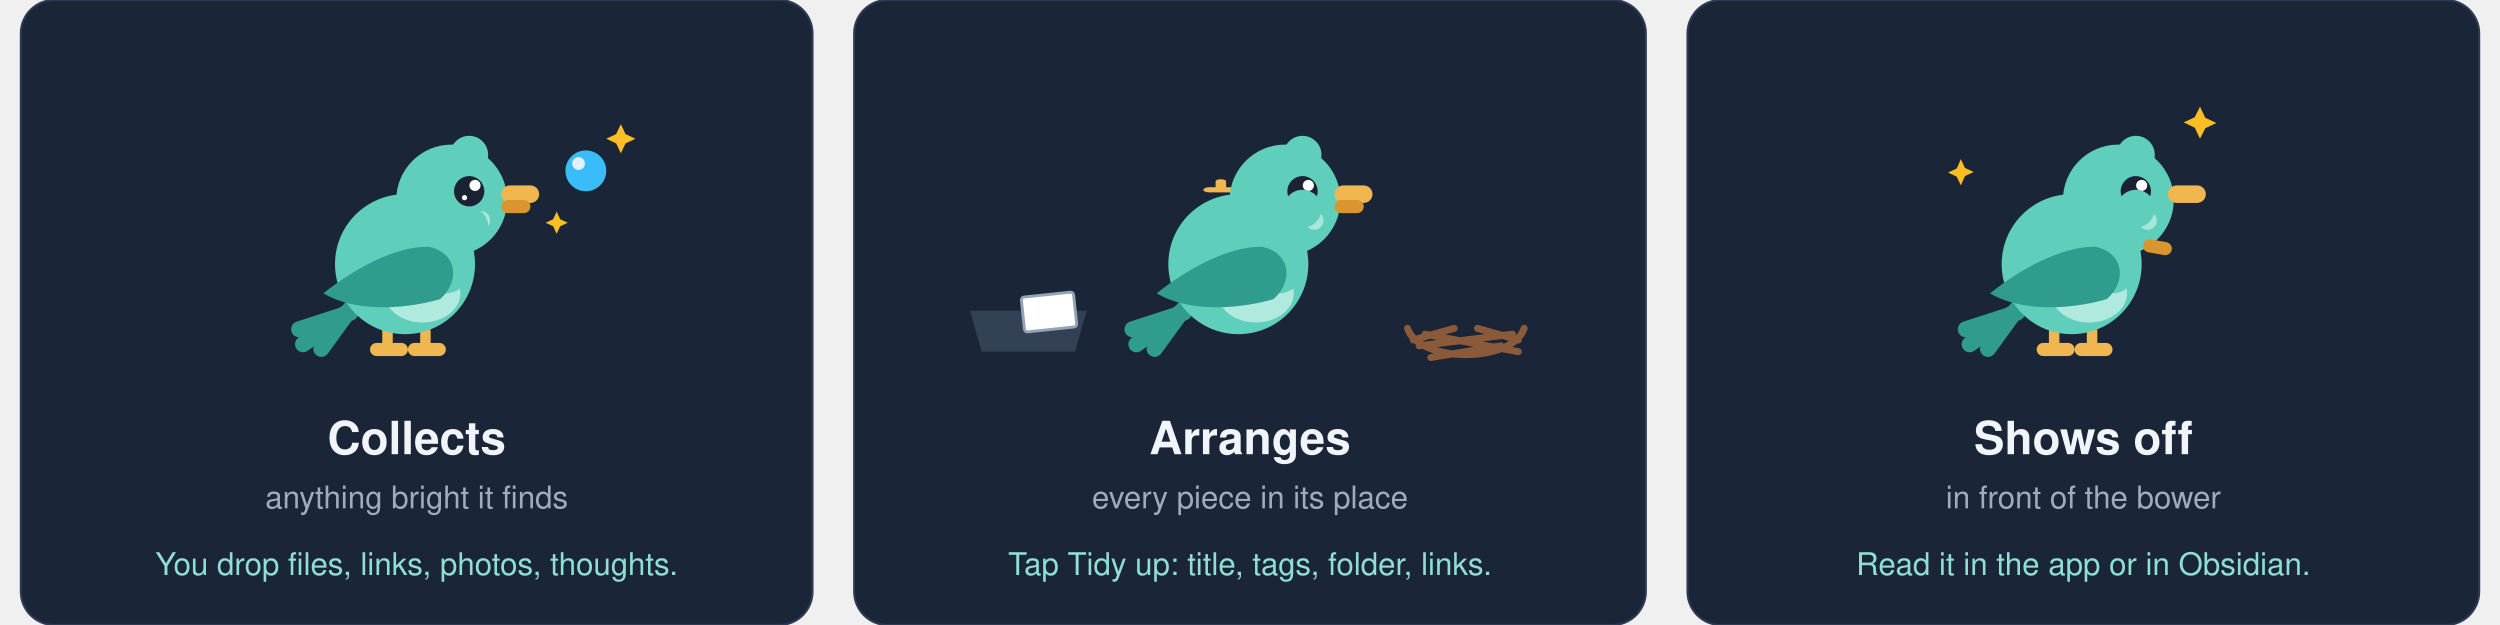
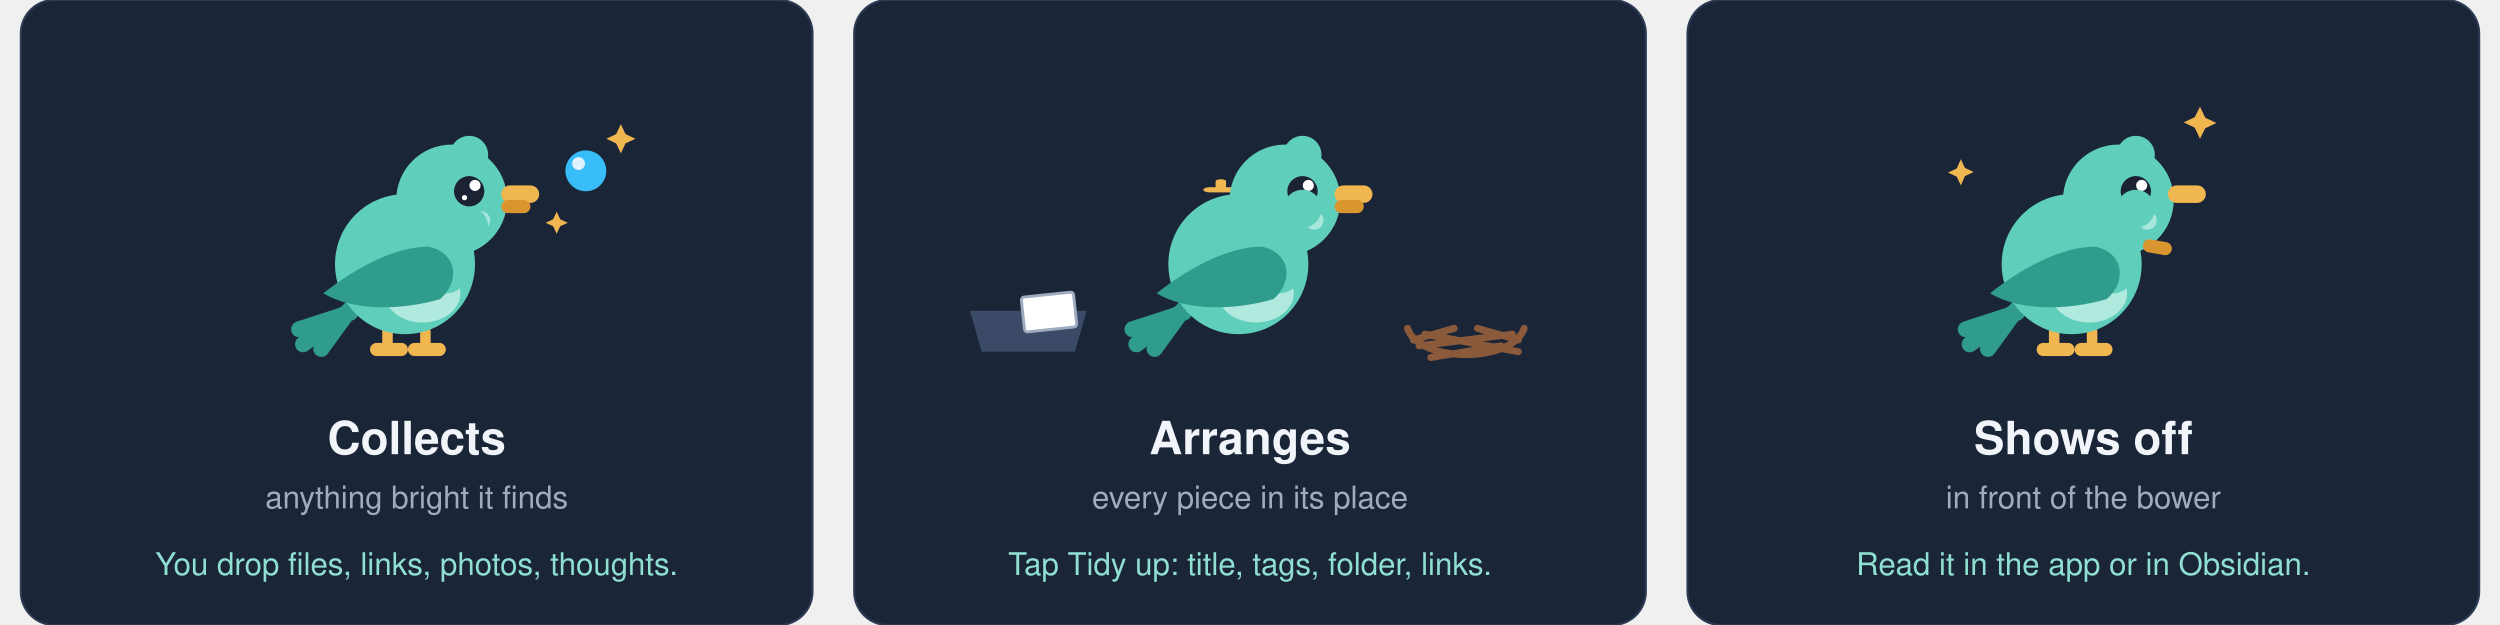
<svg xmlns="http://www.w3.org/2000/svg" viewBox="0 0 1200 300" width="1200" height="300" role="img" aria-label="Why a bowerbird: it collects, arranges and shows off">
  <style>.b{overflow:visible;display:block;flex-shrink:0}
.b .bd,.b .hc,.b .nk,.b .ld,.b .lb{fill:#5fcfbc}.b .wp,.b .tf{fill:#2f9c8d}.b .ch{fill:#b9ece2;opacity:.9}.b .ck{fill:#b9ece2;opacity:.8}.b .ec{fill:#1b2233}.b .eh{fill:#fff}.b .fo{fill:#f0b64f}.b .dd{fill:#9fabbf}.b .rn{fill:none;stroke:#7d8aa3;stroke-width:1.6;stroke-linecap:round}.b .nest2{fill:none;stroke:#8a5a3b;stroke-width:2.4;stroke-linecap:round}.b .ex{font-family:'Segoe UI',system-ui,-apple-system,Helvetica,Arial,sans-serif;font-weight:700;font-size:16px;fill:#f0b64f}.b .ld,.b .lb{transform-box:fill-box;transform-origin:center}.b .tu{transform-box:fill-box;transform-origin:95% 60%}.b .nest{fill:none;stroke:#8a5a3b;stroke-width:2.4;stroke-linecap:round}
.b .bk{fill:#f0b64f}.b .bj{fill:#d9952e}
.b .lg{fill:none;stroke:#f0b64f;stroke-width:3.6;stroke-linecap:round;stroke-linejoin:round}
- .b .tw{fill:none;stroke:#fbbf24;stroke-width:2.6;stroke-linecap:round}
- .b .pp,.b .nestpile{fill:#fff;stroke:#94a3b8;stroke-width:1}
- .b .nt{font-family:'Segoe UI',system-ui,-apple-system,Helvetica,Arial,sans-serif;font-weight:700;font-size:13px;fill:#5eead4}
- .b .qm,.b .zz{font-family:'Segoe UI',system-ui,-apple-system,Helvetica,Arial,sans-serif;font-weight:700;fill:#e6ebf2}.b .qm{font-size:18px}.b .zz{font-size:12px}
- .b .sp{fill:#fbbf24;transform-box:fill-box;transform-origin:center}
- .b .cl{fill:none;stroke:#64748b;stroke-width:1.8;stroke-linecap:round;stroke-linejoin:round}
+ .b .tw{fill:none;stroke:#f0b64f;stroke-width:2.6;stroke-linecap:round}
+ .b .pp,.b .nestpile{fill:#fff;stroke:#9fabbf;stroke-width:1}
+ .b .nt{font-family:'Segoe UI',system-ui,-apple-system,Helvetica,Arial,sans-serif;font-weight:700;font-size:13px;fill:#8fe0d2}
+ .b .qm,.b .zz{font-family:'Segoe UI',system-ui,-apple-system,Helvetica,Arial,sans-serif;font-weight:700;fill:#dfe5ee}.b .qm{font-size:18px}.b .zz{font-size:12px}
+ .b .sp{fill:#f0b64f;transform-box:fill-box;transform-origin:center}
+ .b .cl{fill:none;stroke:#7d8aa3;stroke-width:1.8;stroke-linecap:round;stroke-linejoin:round}
.b .bp,.b .bn{fill:none;stroke:#8a5a3b;stroke-width:2.4;stroke-linecap:round}.b .bp{stroke:#f0b64f}
- .b .tray{fill:#334155}.b .sgem{fill:#38bdf8}.b .sgemhl{fill:#e0f2fe}
+ .b .tray{fill:#3b4a66}.b .sgem{fill:#38bdf8}.b .sgemhl{fill:#e0f2fe}
.b .rig,.b .turn{transform-box:fill-box;transform-origin:50% 100%}
.b .hd{transform-box:view-box;transform-origin:60px 64px}
.b .jw{transform-box:fill-box;transform-origin:0% 15%}
.b .wg{transform-box:view-box;transform-origin:54px 57px}
.b .tl{transform-box:view-box;transform-origin:30px 76px}
.b .ft{transform-box:view-box;transform-origin:47px 84px}
.b .ey{transform-box:fill-box;transform-origin:center}
.b .x{opacity:0}
.p-idle .rig{animation:breathe 3.2s ease-in-out infinite}.p-idle .ey{animation:blink 4.5s infinite}
.p-look .rig{animation:breathe 3.2s ease-in-out infinite}.p-look .turn{animation:turnaround 11s ease-in-out infinite}.p-look .hd{animation:idlelook 11s ease-in-out infinite}.p-look .tl{animation:tailflick 11s ease-in-out infinite}.p-look .ey{animation:blink 4.5s infinite}.p-look .ft{animation:shift 11s ease-in-out infinite}.p-look .dd{animation:dots 11s infinite}.p-look .d2{animation-delay:.25s}.p-look .d3{animation-delay:.5s}
.p-hello .rig{animation:arrive 4.5s ease-out infinite}.p-hello .wg{animation:arrivewing 4.5s linear infinite}.p-hello .ft{animation:landlegs 4.5s ease-out infinite}.p-hello .jw{animation:chirp 4.5s linear infinite}.p-hello .hd{animation:landlook 4.5s ease-out infinite}.p-hello .tu{animation:tuftpop 4.5s ease-out infinite}.p-hello .lb{animation:smile 4.5s ease-out infinite}.p-hello .ey{animation:blink 4.5s infinite}.p-hello .tl{animation:tailsettle 4.5s ease-out infinite}
.p-shiny .rig{animation:excite 3s ease-in-out infinite}.p-shiny .hd{animation:reach 3s ease-in-out infinite}.p-shiny .tu{transform:rotate(-55deg)}.p-shiny .ex{animation:bang 3s ease-out infinite}.p-shiny .s2{animation-delay:.5s}.p-shiny .ey{animation:dilate 3s ease-in-out infinite}.p-shiny .ft{animation:shinylegs 3s ease-in-out infinite}.p-shiny .wg{animation:flutter .16s linear infinite alternate}.p-shiny .tl{animation:tailwag .5s ease-in-out infinite alternate}.p-shiny .sgem,.p-shiny .sgemhl{opacity:1}.p-shiny .sspark{opacity:1;animation:twinkle 1s ease-in-out infinite}
.p-sing .rig{animation:bounce 1s ease-in-out infinite}.p-sing .hd{animation:singhead 2s ease-in-out infinite}.p-sing .lb{transform:translateY(-6px)}.p-sing .tu{transform:rotate(-40deg)}.p-sing .wg{animation:sway 1s ease-in-out infinite alternate}.p-sing .jw{animation:sing .45s ease-in-out infinite alternate}.p-sing .tl{animation:tailwag .25s ease-in-out infinite alternate}.p-sing .nt{opacity:1;animation:notes 2.4s ease-out infinite}.p-sing .n2{animation-delay:.8s}.p-sing .n3{animation-delay:1.6s}.p-sing .ey{animation:blink 4.5s infinite}
.p-tidy .rig{animation:ferry 6s ease-in-out infinite}.p-tidy .turn{animation:ferryturn 6s linear infinite}.p-tidy .wg{animation:flap .2s ease-in-out infinite alternate}.p-tidy .ft{transform:scaleY(.4)}.p-tidy .lb{transform:translateY(-6px)}.p-tidy .tu{transform:rotate(-45deg)}.p-tidy .tl{animation:tailstream 6s linear infinite}.p-tidy .cpaper{animation:cpaper 6s linear infinite}.p-tidy .ctwig{animation:ctwig 6s linear infinite}.p-tidy .tray,.p-tidy .nest,.p-tidy .traypaper{opacity:1}.p-tidy .np1{animation:np1 6s linear infinite}.p-tidy .np2{animation:np2 6s linear infinite}
.p-fly .rig{animation:bob .5s ease-in-out infinite alternate}.p-fly .wg{animation:flap .2s ease-in-out infinite alternate}.p-fly .ft{transform:scaleY(.4)}.p-fly .lb{transform:translateY(-6px)}.p-fly .tl{transform:rotate(-16deg)}.p-fly .cpaper{opacity:1}
.p-dance .rig{animation:strut 3.6s ease-in-out infinite}.p-dance .wg{animation:wingspread 3.6s ease-in-out infinite}.p-dance .tl{animation:tailfan 3.6s ease-in-out infinite}.p-dance .hd{animation:proudhead 3.6s ease-in-out infinite}.p-dance .jw{transform:rotate(10deg)}.p-dance .ft{animation:steps .45s ease-in-out infinite alternate}.p-dance .lb{transform:translateY(-6px)}.p-dance .tu{animation:tuftdance 3.6s ease-in-out infinite}.p-dance .sp{opacity:1;animation:twinkle 1.2s ease-in-out infinite}.p-dance .sp2{animation-delay:.5s}
.p-confused .rig{animation:breathe 3.2s ease-in-out infinite}.p-confused .hd{animation:puzzle 3.2s ease-in-out infinite}.p-confused .wg{animation:shrug 3.2s ease-in-out infinite}.p-confused .tu{transform:rotate(18deg) translateY(2px)}.p-confused .ld{transform:translateY(3px)}.p-confused .qm{opacity:1;animation:rise 3.2s ease-in-out infinite}.p-confused .ey{animation:blink 4.5s infinite}
.p-build .rig{animation:build 7.2s ease-in-out infinite}.p-build .hd{animation:buildhead 7.2s ease-in-out infinite}.p-build .ctwig{animation:buildtwig 7.2s linear infinite}.p-build .ft{animation:buildlegs2 7.2s ease-in-out infinite}.p-build .wg{animation:buildwing 7.2s ease-in-out infinite}.p-build .lb{transform:translateY(-5px)}.p-build .bn{opacity:1}.p-build .bp{opacity:1}.p-build .bp1{animation:bp1 7.2s linear infinite}.p-build .bp2{animation:bp2 7.2s linear infinite}.p-build .bp3{animation:bp3 7.2s linear infinite}.p-build .bt1{animation:bt1 7.2s linear infinite}.p-build .bt2{animation:bt2 7.2s linear infinite}.p-build .bt3{animation:bt3 7.2s linear infinite}.p-build .ey{animation:blink 4.5s infinite}
.p-sleep .rig{--rest:5px;animation:breathe 4.8s ease-in-out infinite}.p-sleep .nest2{opacity:1}.p-sleep .ft{transform:scaleY(0)}.p-sleep .wg{transform:rotate(-8deg)}.p-sleep .ld{transform:translateY(10px)}.p-sleep .lb{transform:translateY(-5px)}.p-sleep .hd{transform:translate(-2px,8px) rotate(12deg)}.p-sleep .zz{opacity:1;animation:drift 3s ease-in-out infinite}.p-sleep .z2{animation-delay:1.2s}
.p-peek .hd{animation:peekup 4s ease-in-out infinite}.p-peek .ey{animation:look 3s ease-in-out infinite}
.p-offline .rig{filter:saturate(.35) brightness(.85)}.p-offline .cl{opacity:1}.p-offline .rn{opacity:1;animation:rain 1s linear infinite}.p-offline .r2{animation-delay:.25s}.p-offline .r3{animation-delay:.5s}.p-offline .r4{animation-delay:.75s}.p-offline .ld{transform:translateY(5px)}.p-offline .hd{transform:rotate(8deg) translateY(3px)}.p-offline .wg{transform:rotate(112deg)}.p-offline .ft{transform:scaleY(.8)}.p-offline .ey{animation:blink 6s infinite}
.p-done .rig{animation:hopwink 3s ease-in-out infinite}.p-done .ey{animation:wink 3s linear infinite}.p-done .jw{transform:rotate(12deg)}.p-done .lb{transform:translateY(-6px)}.p-done .wg{animation:cheer 3s ease-in-out infinite}.p-done .ft{animation:crouch 3s ease-in-out infinite}.p-done .hd{animation:cheerhead 3s ease-in-out infinite}.p-done .tl{animation:tailwag .5s ease-in-out infinite alternate}
.e-happy .jw{transform:rotate(16deg)}.e-happy .hd{transform:rotate(-6deg) translateY(-3px)}.e-happy .lb{transform:translateY(-6px)}.e-happy .tu{transform:rotate(-30deg)}
.e-curious .ey{transform:scale(1.35)}.e-curious .hd{transform:rotate(-14deg) translate(3px,-9px)}.e-curious .tu{transform:rotate(-50deg)}
.e-worried .ld{transform:translateY(5px)}.e-worried .hd{transform:rotate(12deg) translateY(4px)}.e-worried .tu{transform:rotate(16deg) translateY(2px)}
.e-sleepy .ld{transform:translateY(10px)}.e-sleepy .lb{transform:translateY(-5px)}.e-sleepy .hd{transform:translate(-2px,8px) rotate(12deg)}
.e-proud .hd{transform:rotate(-16deg) translateY(-8px)}.e-proud .tl{transform:scale(1.2) rotate(-14deg)}.e-proud .wg{transform:rotate(-70deg)}.e-proud .jw{transform:rotate(8deg)}.e-proud .lb{transform:translateY(-6px)}.e-proud .tu{transform:rotate(-60deg)}
.flip .turn{transform:scaleX(-1)}
@keyframes breathe{0%,100%{transform:translateY(var(--rest,0px))}50%{transform:translateY(calc(var(--rest,0px) - 1.5px))}}
@keyframes blink{0%,91%,97%,100%{transform:scaleY(1)}94%{transform:scaleY(.1)}}
@keyframes turnaround{0%,60%{transform:scaleX(1)}63%,86%{transform:scaleX(-1)}89%,100%{transform:scaleX(1)}}
@keyframes idlelook{0%,10%,100%{transform:rotate(0) translateY(0)}16%,28%{transform:rotate(-16deg) translateY(-7px)}34%,40%{transform:rotate(0) translateY(0)}44%,52%{transform:rotate(14deg) translateY(3px)}56%{transform:rotate(0) translateY(0)}66%,80%{transform:rotate(-8deg) translateY(-9px)}88%{transform:rotate(4deg) translateY(0)}}
@keyframes tailflick{0%,38%,46%,100%{transform:rotate(0)}40%{transform:rotate(-18deg)}43%{transform:rotate(8deg)}}
@keyframes arrive{0%{transform:translate(-150px,-60px) rotate(-8deg)}26%{transform:translate(-8px,-6px) rotate(0)}30%{transform:translate(0,0) scale(1.14,.84)}38%{transform:scale(.97,1.04)}44%{transform:scale(1)}58%{transform:scaleY(.9)}64%{transform:translateY(-14px) scaleY(1.06)}72%{transform:translateY(0) scale(1.08,.92)}78%,100%{transform:scale(1)}}
@keyframes arrivewing{0%{transform:rotate(44deg)}2%{transform:rotate(-18deg)}4%{transform:rotate(44deg)}6%{transform:rotate(-18deg)}8%{transform:rotate(44deg)}10%{transform:rotate(-18deg)}12%{transform:rotate(44deg)}14%{transform:rotate(-18deg)}16%{transform:rotate(44deg)}18%{transform:rotate(-18deg)}20%{transform:rotate(44deg)}22%{transform:rotate(-18deg)}24%{transform:rotate(44deg)}26%{transform:rotate(-18deg)}28%{transform:rotate(44deg)}30%,100%{transform:rotate(0)}}
@keyframes tuck{0%,26%{transform:scaleY(.3)}30%,100%{transform:scaleY(1)}}
@keyframes chirp{0%,44%,56%,100%{transform:rotate(0)}47%,53%{transform:rotate(24deg)}50%{transform:rotate(4deg)}}
@keyframes landlook{0%,28%{transform:rotate(6deg)}34%,48%{transform:rotate(-12deg)}56%,100%{transform:rotate(0)}}
@keyframes excite{0%,18%{transform:translateX(0) scale(1)}22%{transform:scale(1.06,.9)}30%{transform:translateY(-10px) scale(.96,1.08)}36%{transform:translateX(6px) scale(1.08,.92)}42%{transform:translateX(6px) scale(1)}56%{transform:translateX(6px) scale(1.06,.9)}64%{transform:translate(12px,-10px) scale(.96,1.08)}70%{transform:translateX(18px) scale(1.08,.92)}76%,100%{transform:translateX(18px) scale(1)}}
@keyframes lean{0%,100%{transform:rotate(-12deg) translate(2px,-3px)}50%{transform:rotate(-16deg) translate(4px,-4px)}}
@keyframes dilate{0%,100%{transform:scale(1.2)}50%{transform:scale(1.4)}}
@keyframes flutter{from{transform:rotate(10deg)}to{transform:rotate(45deg)}}
@keyframes tailwag{from{transform:rotate(-10deg)}to{transform:rotate(10deg)}}
@keyframes bounce{0%,100%{transform:translateY(0) scale(1)}50%{transform:translateY(-4px) scale(1.02,.98)}}
@keyframes singhead{0%,100%{transform:rotate(-16deg) translateY(-2px)}50%{transform:rotate(-22deg) translateY(-3px)}}
@keyframes sing{from{transform:rotate(4deg)}to{transform:rotate(26deg)}}
@keyframes notes{0%{opacity:0;transform:translate(0,4px)}15%{opacity:1}100%{opacity:0;transform:translate(10px,-30px) rotate(12deg)}}
@keyframes ferry{0%,4%{transform:translateX(34px)}16%{transform:translateX(-34px) translateY(-14px)}20%{transform:translateX(-34px) scale(1.08,.92)}26%{transform:translateX(-34px)}42%{transform:translateX(34px) translateY(-16px)}46%{transform:translateX(34px) scale(1.08,.92)}52%{transform:translateX(34px)}64%{transform:translateX(-34px) translateY(-14px)}68%{transform:translateX(-34px) scale(1.08,.92)}74%{transform:translateX(-34px)}90%{transform:translateX(34px) translateY(-16px)}94%{transform:translateX(34px) scale(1.08,.92)}100%{transform:translateX(34px)}}
@keyframes ferryturn{0%,24%{transform:scaleX(-1)}26%,50%{transform:scaleX(1)}52%,72%{transform:scaleX(-1)}74%,100%{transform:scaleX(1)}}
@keyframes flap{from{transform:rotate(60deg)}to{transform:rotate(-10deg)}}
@keyframes bob{from{transform:translateY(0)}to{transform:translateY(-3px)}}
@keyframes cpaper{0%,24%{opacity:0}26%,46%{opacity:1}48%,100%{opacity:0}}
@keyframes ctwig{0%,72%{opacity:0}74%,94%{opacity:1}96%,100%{opacity:0}}
@keyframes np1{0%,46%{opacity:0}48%,100%{opacity:1}}
@keyframes np2{0%,94%{opacity:0}96%,100%{opacity:1}}
@keyframes strut{0%,100%{transform:translateX(0) rotate(0)}10%{transform:translateX(-10px) rotate(-5deg)}20%{transform:translateX(10px) rotate(5deg)}30%{transform:translateX(-10px) rotate(-5deg)}40%{transform:translateX(0) rotate(0)}52%,68%{transform:rotate(24deg)}80%{transform:rotate(0) translateY(-10px)}88%{transform:translateY(0) scale(1.08,.92)}94%{transform:scale(1)}}
@keyframes wingspread{0%,44%,100%{transform:rotate(0) scale(1)}50%,66%{transform:rotate(75deg) scale(1.15,1.1)}}
@keyframes tailfan{0%,44%,100%{transform:scale(1)}50%,70%{transform:scale(1.35) rotate(-14deg)}}
@keyframes proudhead{0%,44%,100%{transform:rotate(0)}50%,70%{transform:rotate(-14deg) translateY(-2px)}}
@keyframes twinkle{0%,100%{opacity:.2;transform:scale(.7)}50%{opacity:1;transform:scale(1.15)}}
@keyframes puzzle{0%,100%{transform:rotate(-14deg) translateY(1px)}45%,55%{transform:rotate(16deg) translateY(2px)}}
@keyframes shrug{0%,30%,70%,100%{transform:rotate(0) translateY(0)}40%,60%{transform:rotate(30deg) translateY(-6px)}}
@keyframes rise{0%,25%{opacity:0;transform:translateY(4px)}45%,80%{opacity:1;transform:translateY(0)}100%{opacity:0;transform:translateY(-4px)}}
@keyframes buildhop{0%,100%{transform:translateX(-22px)}12%{transform:translateX(-22px) translateY(-10px)}25%{transform:translateX(22px) scale(1.06,.94)}30%{transform:translateX(22px) scale(1)}37%{transform:translateX(22px) translateY(-10px)}50%{transform:translateX(-22px) scale(1.06,.94)}55%{transform:translateX(-22px) scale(1)}62%{transform:translateX(-22px) translateY(-10px)}75%{transform:translateX(22px) scale(1.06,.94)}80%{transform:translateX(22px) scale(1)}87%{transform:translateX(22px) translateY(-10px)}}
@keyframes draw{0%{stroke-dashoffset:40}20%,88%{stroke-dashoffset:0}92%,100%{stroke-dashoffset:40}}
@keyframes drift{0%{opacity:0;transform:translate(0,4px)}30%{opacity:1}100%{opacity:0;transform:translate(6px,-18px)}}
@keyframes peekup{0%,60%,100%{transform:translateY(0) rotate(0)}68%,74%{transform:translateY(-14px) rotate(-10deg)}80%,88%{transform:translateY(-14px) rotate(12deg)}}
@keyframes tailsettle{0%,28%{transform:rotate(-24deg)}31%{transform:rotate(16deg)}35%{transform:rotate(-10deg)}39%{transform:rotate(5deg)}43%,100%{transform:rotate(0)}}@keyframes tailstream{0%,4%,26%,52%,74%,100%{transform:rotate(0)}8%,22%,30%,48%,56%,70%,78%,96%{transform:rotate(-20deg)}}@keyframes pump{0%,20%,60%,100%{transform:rotate(0)}30%,50%{transform:rotate(-80deg)}}
@keyframes buildlegs{0%,4%,16%,29%,41%,54%,66%,79%,91%,100%{transform:scaleY(1)}8%,33%,58%,83%{transform:scaleY(.65)}12%,37%,62%,87%{transform:scaleY(1.2)}}
@keyframes crouch{0%,60%,100%{transform:scaleY(1)}20%{transform:scaleY(.65)}32%{transform:scaleY(1.2)}44%{transform:scaleY(.7)}52%{transform:scaleY(1)}}
@keyframes cheer{0%,12%{transform:rotate(0)}22%,70%{transform:rotate(105deg)}30%,46%,62%{transform:rotate(120deg)}38%,54%{transform:rotate(95deg)}82%,100%{transform:rotate(0)}}
@keyframes cheerhead{0%,12%,82%,100%{transform:rotate(0) translateY(0)}22%,70%{transform:rotate(-12deg) translateY(-4px)}}
@keyframes rain{0%{opacity:0;transform:translateY(0)}20%{opacity:1}100%{opacity:0;transform:translateY(12px)}}
@keyframes steps{from{transform:skewX(-14deg)}to{transform:skewX(14deg)}}
@keyframes shift{0%,58%,66%,100%{transform:skewX(0)}60%{transform:skewX(-10deg)}63%{transform:skewX(8deg)}}
@keyframes landlegs{0%,26%{transform:scaleY(.3)}30%{transform:scaleY(.7)}38%{transform:scaleY(1.05)}44%,56%{transform:scaleY(1)}60%{transform:scaleY(.7)}66%{transform:scaleY(1.15)}72%{transform:scaleY(.75)}78%,100%{transform:scaleY(1)}}
@keyframes shinylegs{0%,18%,42%,76%,100%{transform:scaleY(1)}22%,56%{transform:scaleY(.65)}30%,64%{transform:scaleY(1.2)}36%,70%{transform:scaleY(.75)}}
@keyframes build{0.00%{transform:translateX(14px)}2.00%{transform:translateX(14px) scale(1.06,.92)}4.67%{transform:translateX(-14px) translateY(-16px)}7.33%{transform:translateX(-44px) scale(1.08,.92)}8.67%{transform:translateX(-44px)}16.67%{transform:translateX(-44px)}18.67%{transform:translateX(-44px) scale(1.06,.92)}21.33%{transform:translateX(-14px) translateY(-16px)}24.00%{transform:translateX(14px) scale(1.08,.92)}25.33%{transform:translateX(14px)}33.30%{transform:translateX(14px)}33.33%{transform:translateX(14px)}35.33%{transform:translateX(14px) scale(1.06,.92)}38.00%{transform:translateX(-14px) translateY(-16px)}40.67%{transform:translateX(-44px) scale(1.08,.92)}42.00%{transform:translateX(-44px)}50.00%{transform:translateX(-44px)}52.00%{transform:translateX(-44px) scale(1.06,.92)}54.67%{transform:translateX(-14px) translateY(-16px)}57.33%{transform:translateX(14px) scale(1.08,.92)}58.67%{transform:translateX(14px)}66.63%{transform:translateX(14px)}66.67%{transform:translateX(14px)}68.67%{transform:translateX(14px) scale(1.06,.92)}71.33%{transform:translateX(-14px) translateY(-16px)}74.00%{transform:translateX(-44px) scale(1.08,.92)}75.33%{transform:translateX(-44px)}83.33%{transform:translateX(-44px)}85.33%{transform:translateX(-44px) scale(1.06,.92)}88.00%{transform:translateX(-14px) translateY(-16px)}90.67%{transform:translateX(14px) scale(1.08,.92)}92.00%{transform:translateX(14px)}99.97%{transform:translateX(14px)}}@keyframes buildhead{0.00%{transform:rotate(0) translate(0,0)}9.33%{transform:rotate(0) translate(0,0)}12.00%{transform:rotate(34deg) translate(2px,4px)}14.67%{transform:rotate(34deg) translate(2px,4px)}16.67%{transform:rotate(-6deg) translate(0,-3px)}25.33%{transform:rotate(-6deg) translate(0,-3px)}28.00%{transform:rotate(30deg) translate(2px,4px)}30.67%{transform:rotate(30deg) translate(2px,4px)}33.30%{transform:rotate(0) translate(0,0)}33.33%{transform:rotate(0) translate(0,0)}42.67%{transform:rotate(0) translate(0,0)}45.33%{transform:rotate(34deg) translate(2px,4px)}48.00%{transform:rotate(34deg) translate(2px,4px)}50.00%{transform:rotate(-6deg) translate(0,-3px)}58.67%{transform:rotate(-6deg) translate(0,-3px)}61.33%{transform:rotate(30deg) translate(2px,4px)}64.00%{transform:rotate(30deg) translate(2px,4px)}66.63%{transform:rotate(0) translate(0,0)}66.67%{transform:rotate(0) translate(0,0)}76.00%{transform:rotate(0) translate(0,0)}78.67%{transform:rotate(34deg) translate(2px,4px)}81.33%{transform:rotate(34deg) translate(2px,4px)}83.33%{transform:rotate(-6deg) translate(0,-3px)}92.00%{transform:rotate(-6deg) translate(0,-3px)}94.67%{transform:rotate(30deg) translate(2px,4px)}97.33%{transform:rotate(30deg) translate(2px,4px)}99.97%{transform:rotate(0) translate(0,0)}}@keyframes buildtwig{0.00%{opacity:0}13.00%{opacity:0}13.33%{opacity:1}29.33%{opacity:1}29.67%{opacity:0}33.30%{opacity:0}33.33%{opacity:0}46.33%{opacity:0}46.67%{opacity:1}62.67%{opacity:1}63.00%{opacity:0}66.63%{opacity:0}66.67%{opacity:0}79.67%{opacity:0}80.00%{opacity:1}96.00%{opacity:1}96.33%{opacity:0}99.97%{opacity:0}}@keyframes buildlegs2{0.00%{transform:scaleY(1)}2.00%{transform:scaleY(.65)}4.67%{transform:scaleY(1.2)}7.33%{transform:scaleY(.7)}10.00%{transform:scaleY(1)}16.67%{transform:scaleY(1)}18.67%{transform:scaleY(.65)}21.33%{transform:scaleY(1.2)}24.00%{transform:scaleY(.7)}26.67%{transform:scaleY(1)}33.30%{transform:scaleY(1)}33.33%{transform:scaleY(1)}35.33%{transform:scaleY(.65)}38.00%{transform:scaleY(1.2)}40.67%{transform:scaleY(.7)}43.33%{transform:scaleY(1)}50.00%{transform:scaleY(1)}52.00%{transform:scaleY(.65)}54.67%{transform:scaleY(1.2)}57.33%{transform:scaleY(.7)}60.00%{transform:scaleY(1)}66.63%{transform:scaleY(1)}66.67%{transform:scaleY(1)}68.67%{transform:scaleY(.65)}71.33%{transform:scaleY(1.2)}74.00%{transform:scaleY(.7)}76.67%{transform:scaleY(1)}83.33%{transform:scaleY(1)}85.33%{transform:scaleY(.65)}88.00%{transform:scaleY(1.2)}90.67%{transform:scaleY(.7)}93.33%{transform:scaleY(1)}99.97%{transform:scaleY(1)}}@keyframes buildwing{0.00%{transform:rotate(0)}2.67%{transform:rotate(50deg)}4.67%{transform:rotate(-8deg)}6.67%{transform:rotate(40deg)}8.67%{transform:rotate(0)}18.67%{transform:rotate(0)}20.00%{transform:rotate(50deg)}21.33%{transform:rotate(-8deg)}23.33%{transform:rotate(40deg)}25.33%{transform:rotate(0)}33.30%{transform:rotate(0)}33.33%{transform:rotate(0)}36.00%{transform:rotate(50deg)}38.00%{transform:rotate(-8deg)}40.00%{transform:rotate(40deg)}42.00%{transform:rotate(0)}52.00%{transform:rotate(0)}53.33%{transform:rotate(50deg)}54.67%{transform:rotate(-8deg)}56.67%{transform:rotate(40deg)}58.67%{transform:rotate(0)}66.63%{transform:rotate(0)}66.67%{transform:rotate(0)}69.33%{transform:rotate(50deg)}71.33%{transform:rotate(-8deg)}73.33%{transform:rotate(40deg)}75.33%{transform:rotate(0)}85.33%{transform:rotate(0)}86.67%{transform:rotate(50deg)}88.00%{transform:rotate(-8deg)}90.00%{transform:rotate(40deg)}92.00%{transform:rotate(0)}99.97%{transform:rotate(0)}}@keyframes bp1{0%{opacity:1}12.99%{opacity:1}13.00%{opacity:0}100%{opacity:0}}@keyframes bp2{0%{opacity:1}46.32%{opacity:1}46.33%{opacity:0}100%{opacity:0}}@keyframes bp3{0%{opacity:1}79.66%{opacity:1}79.67%{opacity:0}100%{opacity:0}}@keyframes bt1{0%{opacity:0}29.49%{opacity:0}29.50%{opacity:1}100%{opacity:1}}@keyframes bt2{0%{opacity:0}62.82%{opacity:0}62.83%{opacity:1}100%{opacity:1}}@keyframes bt3{0%{opacity:0}96.16%{opacity:0}96.17%{opacity:1}100%{opacity:1}}
@keyframes dots{0%,12%,100%{opacity:0}16%,26%{opacity:1}30%,64%{opacity:0}68%,78%{opacity:1}82%{opacity:0}}
@keyframes reach{0%,14%{transform:rotate(0) translate(0,0)}22%,100%{transform:rotate(-18deg) translate(4px,-12px)}}
@keyframes bang{0%,10%{opacity:0;transform:scale(.4)}16%,40%{opacity:1;transform:scale(1)}50%,100%{opacity:0}}
@keyframes tuftpop{0%,30%{transform:rotate(0)}36%,60%{transform:rotate(-55deg)}72%,100%{transform:rotate(0)}}
@keyframes smile{0%,30%{transform:translateY(0)}36%,100%{transform:translateY(-6px)}}
@keyframes sway{from{transform:rotate(-10deg)}to{transform:rotate(-40deg)}}
@keyframes tuftdance{0%,40%,100%{transform:rotate(-20deg)}52%,80%{transform:rotate(-65deg)}}
@keyframes twigset{0%,26%,50%,76%,100%{transform:rotate(0)}34%,42%{transform:rotate(30deg) translate(2px,3px)}84%,92%{transform:rotate(30deg) translate(2px,3px)}}
@keyframes peck{0%,26%,50%,76%,100%{transform:rotate(0) translate(0,0)}34%,42%{transform:rotate(26deg) translate(3px,5px)}84%,92%{transform:rotate(26deg) translate(3px,5px)}}
@keyframes look{0%,100%{transform:translateX(-2px)}50%{transform:translateX(2px)}}
@keyframes hopwink{0%,100%{transform:translateY(0)}20%{transform:scale(1.08,.88)}32%{transform:translateY(-16px) scale(.95,1.08)}44%{transform:translateY(0) scale(1.12,.88)}52%{transform:scale(1)}}
@keyframes wink{0%,50%,62%,100%{transform:scaleY(1)}53%,59%{transform:scaleY(.1)}}
- @keyframes ring{0%{box-shadow:0 0 0 0 rgba(45,212,191,.6)}100%{box-shadow:0 0 0 14px rgba(45,212,191,0)}}
- .btn{display:inline-flex;align-items:center;justify-content:center;gap:8px;min-height:44px;padding:0 18px;border:none;border-radius:12px;background:#2dd4bf;color:#0b1220;font:600 16px 'Source Sans 3',sans-serif;text-decoration:none;cursor:pointer}
- .btn2{display:inline-flex;align-items:center;justify-content:center;gap:8px;min-height:44px;padding:0 18px;border:1px solid #334155;border-radius:12px;background:transparent;color:#e6ebf2;font:600 15px 'Source Sans 3',sans-serif;text-decoration:none;cursor:pointer}
+ @keyframes ring{0%{box-shadow:0 0 0 0 rgba(95,207,188,.6)}100%{box-shadow:0 0 0 14px rgba(95,207,188,0)}}
+ .btn{display:inline-flex;align-items:center;justify-content:center;gap:8px;min-height:44px;padding:0 18px;border:none;border-radius:12px;background:#5fcfbc;color:#0b1220;font:600 16px 'Source Sans 3',sans-serif;text-decoration:none;cursor:pointer}
+ .btn2{display:inline-flex;align-items:center;justify-content:center;gap:8px;min-height:44px;padding:0 18px;border:1px solid #3b4a66;border-radius:12px;background:transparent;color:#dfe5ee;font:600 15px 'Source Sans 3',sans-serif;text-decoration:none;cursor:pointer}
@media (prefers-reduced-motion:reduce){.b *{animation:none!important}}</style>
  <rect x="10" y="0" width="380" height="300" rx="16" fill="#1a2538" stroke="#2c3a54" />
  <svg class="b p-shiny" viewBox="0 0 100 100" x="130" y="40" width="140" height="140" overflow="visible">
    <g>
      <path class="x tray" d="M-46 78H-6L-10 92H-42Z" />
-       <rect class="x traypaper" x="-36" y="70" width="18" height="12" rx="1" style="fill:#fff;stroke:#94a3b8;stroke-width:1;transform:rotate(-6deg);transform-box:fill-box;transform-origin:center" />
+       <rect class="x traypaper" x="-36" y="70" width="18" height="12" rx="1" style="fill:#fff;stroke:#9fabbf;stroke-width:1;transform:rotate(-6deg);transform-box:fill-box;transform-origin:center" />
      <path class="x nest" d="M104 84C108 96 140 96 144 84M108 90L140 86M112 94L136 90M110 86L142 92M106 88L120 84M128 84L142 88" />
      <rect class="x nestpile np1" x="112" y="76" width="16" height="10" rx="1" />
      <path class="x tw np2" d="M116 82L134 72" />
      <path class="x bp bp1" d="M6 92L28 86" />
      <path class="x bp bp2" d="M10 94L30 90" />
      <path class="x bp bp3" d="M14 90L34 88" />
      <path class="x bn" d="M64 84C68 96 102 96 106 84M70 90L100 86" />
      <path class="x bn bt1" d="M72 87L98 91" />
      <path class="x bn bt2" d="M68 83L90 87" />
      <path class="x bn bt3" d="M80 82L104 88" />
      <circle class="x sgem" cx="108" cy="30" r="7" />
      <circle class="x sgemhl" cx="105.5" cy="27.5" r="2.2" />
      <path class="x sp sspark" d="M120 14l1.6 3.4 3.4 1.6-3.4 1.6-1.6 3.4-1.6-3.4-3.4-1.6 3.4-1.6z" />
      <path class="x sp sspark s2" d="M98 44l1.2 2.6 2.6 1.2-2.6 1.2-1.2 2.6-1.2-2.6-2.6-1.2 2.6-1.2z" />
    </g>
    <g class="rig">
      <g class="turn">
        <g class="tl">
          <rect class="tf" x="6" y="71" width="24" height="5.5" rx="2.75" transform="rotate(-54 30 74)" />
          <rect class="tf" x="4" y="73" width="26" height="5.5" rx="2.75" transform="rotate(-36 30 76)" />
          <rect class="tf" x="6" y="75" width="24" height="5.5" rx="2.75" transform="rotate(-18 30 78)" />
        </g>
        <g class="ft">
          <path class="lg" d="M40 84V91" />
          <rect class="fo" x="34" y="89" width="13" height="4.5" rx="2.25" />
          <path class="lg" d="M53 85V91" />
          <rect class="fo" x="47" y="89" width="13" height="4.5" rx="2.25" />
        </g>
        <circle class="bd" cx="46" cy="62" r="24" />
        <ellipse class="ch" cx="52" cy="72" rx="13" ry="10" />
        <g class="hd">
          <rect class="nk" x="52" y="34" width="16" height="38" rx="8" />
          <circle class="hc" cx="62" cy="40" r="19" />
          <circle class="ck" cx="72" cy="47" r="3.2" />
          <g class="ey">
            <circle class="ec" cx="68" cy="37" r="5.2" />
            <circle class="eh" cx="70" cy="35" r="1.9" />
            <circle class="eh" cx="66.4" cy="39.2" r=".9" />
          </g>
          <circle class="ld" cx="68" cy="24.5" r="6.5" />
          <circle class="lb" cx="68" cy="49" r="6.5" />
          <rect class="bk" x="79" y="35" width="13" height="6" rx="3" />
          <g class="jw">
            <rect class="bj" x="79" y="40" width="10" height="4.5" rx="2.25" />
          </g>
          <path class="x ctwig tw" d="M86 39L100 24M96 28L103 27" />
          <rect class="x cpaper pp" x="86" y="34" width="13" height="17" rx="1" transform="rotate(14 92 42)" />
          <text class="x ex" x="74" y="16">!</text>
        </g>
        <g class="wg">
          <path class="wp" d="M54 56C64 58 65 68 58 74C44 78 28 78 18 72C28 64 42 56 54 56Z" />
        </g>
        <circle class="x dd d1" cx="50" cy="20" r="1.6" />
        <circle class="x dd d2" cx="56" cy="16" r="1.6" />
        <circle class="x dd d3" cx="62" cy="14" r="1.6" />
        <text class="x nt" x="82" y="22">♪</text>
        <text class="x nt n2" x="90" y="14">♪</text>
        <text class="x nt n3" x="76" y="8">♪</text>
        <text class="x qm" x="80" y="18">?</text>
        <text class="x zz" x="74" y="22">z</text>
        <text class="x zz z2" x="82" y="12">z</text>
        <path class="x sp" d="M90 8l1.8 3.8 3.8 1.8-3.8 1.8L90 19l-1.8-3.8-3.8-1.8 3.8-1.8z" />
        <path class="x sp sp2" d="M8 26l1.4 3 3 1.4-3 1.4L8 35l-1.4-3-3-1.4 3-1.4z" />
        <path class="x cl" d="M50 6h18a5 5 0 0 0-.6-10 7 7 0 0 0-13 2A4 4 0 0 0 50 6z" />
        <path class="x rn r1" d="M52 9v5" />
        <path class="x rn r2" d="M58 10v5" />
        <path class="x rn r3" d="M64 9v5" />
        <path class="x rn r4" d="M70 10v5" />
        <path class="x nest2" d="M22 82C26 94 68 94 72 82M26 88L68 84M30 92L64 88M28 84L70 90M24 86L40 82M54 82L70 86" />
      </g>
    </g>
  </svg>
  <text x="200" y="218" font-family="'Segoe UI',system-ui,-apple-system,Helvetica,Arial,sans-serif" font-size="22" font-weight="700" fill="#f1f5f9" text-anchor="middle" letter-spacing="0">Collects</text>
  <text x="200" y="244" font-family="'Segoe UI',system-ui,-apple-system,Helvetica,Arial,sans-serif" font-size="15" font-weight="400" fill="#9fabbf" text-anchor="middle" letter-spacing="0">anything bright it finds</text>
  <text x="200" y="276" font-family="'Segoe UI',system-ui,-apple-system,Helvetica,Arial,sans-serif" font-size="15" font-weight="400" fill="#8fe0d2" text-anchor="middle" letter-spacing="0">You drop files, links, photos, thoughts.</text>
  <rect x="410" y="0" width="380" height="300" rx="16" fill="#1a2538" stroke="#2c3a54" />
  <svg class="b p-tidy" viewBox="0 0 100 100" x="530" y="40" width="140" height="140" overflow="visible">
    <g>
      <path class="x tray" d="M-46 78H-6L-10 92H-42Z" />
-       <rect class="x traypaper" x="-36" y="70" width="18" height="12" rx="1" style="fill:#fff;stroke:#94a3b8;stroke-width:1;transform:rotate(-6deg);transform-box:fill-box;transform-origin:center" />
+       <rect class="x traypaper" x="-36" y="70" width="18" height="12" rx="1" style="fill:#fff;stroke:#9fabbf;stroke-width:1;transform:rotate(-6deg);transform-box:fill-box;transform-origin:center" />
      <path class="x nest" d="M104 84C108 96 140 96 144 84M108 90L140 86M112 94L136 90M110 86L142 92M106 88L120 84M128 84L142 88" />
      <rect class="x nestpile np1" x="112" y="76" width="16" height="10" rx="1" />
      <path class="x tw np2" d="M116 82L134 72" />
      <path class="x bp bp1" d="M6 92L28 86" />
      <path class="x bp bp2" d="M10 94L30 90" />
      <path class="x bp bp3" d="M14 90L34 88" />
      <path class="x bn" d="M64 84C68 96 102 96 106 84M70 90L100 86" />
      <path class="x bn bt1" d="M72 87L98 91" />
      <path class="x bn bt2" d="M68 83L90 87" />
      <path class="x bn bt3" d="M80 82L104 88" />
      <circle class="x sgem" cx="108" cy="30" r="7" />
      <circle class="x sgemhl" cx="105.5" cy="27.5" r="2.2" />
      <path class="x sp sspark" d="M120 14l1.6 3.4 3.4 1.6-3.4 1.6-1.6 3.4-1.6-3.4-3.4-1.6 3.4-1.6z" />
      <path class="x sp sspark s2" d="M98 44l1.2 2.6 2.6 1.2-2.6 1.2-1.2 2.6-1.2-2.6-2.6-1.2 2.6-1.2z" />
    </g>
    <g class="rig">
      <g class="turn">
        <g class="tl">
          <rect class="tf" x="6" y="71" width="24" height="5.5" rx="2.75" transform="rotate(-54 30 74)" />
          <rect class="tf" x="4" y="73" width="26" height="5.5" rx="2.75" transform="rotate(-36 30 76)" />
          <rect class="tf" x="6" y="75" width="24" height="5.5" rx="2.75" transform="rotate(-18 30 78)" />
        </g>
        <g class="ft">
          <path class="lg" d="M40 84V91" />
          <rect class="fo" x="34" y="89" width="13" height="4.5" rx="2.25" />
          <path class="lg" d="M53 85V91" />
          <rect class="fo" x="47" y="89" width="13" height="4.5" rx="2.25" />
        </g>
        <circle class="bd" cx="46" cy="62" r="24" />
        <ellipse class="ch" cx="52" cy="72" rx="13" ry="10" />
        <g class="hd">
          <rect class="nk" x="52" y="34" width="16" height="38" rx="8" />
          <circle class="hc" cx="62" cy="40" r="19" />
          <circle class="ck" cx="72" cy="47" r="3.2" />
          <g class="ey">
            <circle class="ec" cx="68" cy="37" r="5.2" />
            <circle class="eh" cx="70" cy="35" r="1.9" />
            <circle class="eh" cx="66.4" cy="39.2" r=".9" />
          </g>
          <circle class="ld" cx="68" cy="24.5" r="6.5" />
          <circle class="lb" cx="68" cy="49" r="6.5" />
          <rect class="bk" x="79" y="35" width="13" height="6" rx="3" />
          <g class="jw">
            <rect class="bj" x="79" y="40" width="10" height="4.5" rx="2.25" />
          </g>
          <path class="x ctwig tw" d="M86 39L100 24M96 28L103 27" />
          <rect class="x cpaper pp" x="86" y="34" width="13" height="17" rx="1" transform="rotate(14 92 42)" />
          <text class="x ex" x="74" y="16">!</text>
        </g>
        <g class="wg">
          <path class="wp" d="M54 56C64 58 65 68 58 74C44 78 28 78 18 72C28 64 42 56 54 56Z" />
        </g>
        <circle class="x dd d1" cx="50" cy="20" r="1.6" />
        <circle class="x dd d2" cx="56" cy="16" r="1.6" />
        <circle class="x dd d3" cx="62" cy="14" r="1.6" />
        <text class="x nt" x="82" y="22">♪</text>
        <text class="x nt n2" x="90" y="14">♪</text>
        <text class="x nt n3" x="76" y="8">♪</text>
        <text class="x qm" x="80" y="18">?</text>
        <text class="x zz" x="74" y="22">z</text>
        <text class="x zz z2" x="82" y="12">z</text>
        <path class="x sp" d="M90 8l1.8 3.8 3.8 1.8-3.8 1.8L90 19l-1.8-3.8-3.8-1.8 3.8-1.8z" />
        <path class="x sp sp2" d="M8 26l1.4 3 3 1.4-3 1.4L8 35l-1.4-3-3-1.4 3-1.4z" />
        <path class="x cl" d="M50 6h18a5 5 0 0 0-.6-10 7 7 0 0 0-13 2A4 4 0 0 0 50 6z" />
        <path class="x rn r1" d="M52 9v5" />
        <path class="x rn r2" d="M58 10v5" />
        <path class="x rn r3" d="M64 9v5" />
        <path class="x rn r4" d="M70 10v5" />
        <path class="x nest2" d="M22 82C26 94 68 94 72 82M26 88L68 84M30 92L64 88M28 84L70 90M24 86L40 82M54 82L70 86" />
      </g>
    </g>
  </svg>
  <text x="600" y="218" font-family="'Segoe UI',system-ui,-apple-system,Helvetica,Arial,sans-serif" font-size="22" font-weight="700" fill="#f1f5f9" text-anchor="middle" letter-spacing="0">Arranges</text>
  <text x="600" y="244" font-family="'Segoe UI',system-ui,-apple-system,Helvetica,Arial,sans-serif" font-size="15" font-weight="400" fill="#9fabbf" text-anchor="middle" letter-spacing="0">every piece in its place</text>
  <text x="600" y="276" font-family="'Segoe UI',system-ui,-apple-system,Helvetica,Arial,sans-serif" font-size="15" font-weight="400" fill="#8fe0d2" text-anchor="middle" letter-spacing="0">Tap Tidy up: title, tags, folder, links.</text>
  <rect x="810" y="0" width="380" height="300" rx="16" fill="#1a2538" stroke="#2c3a54" />
  <svg class="b p-dance" viewBox="0 0 100 100" x="930" y="40" width="140" height="140" overflow="visible">
    <g class="rig">
      <g class="turn">
        <g class="tl">
          <rect class="tf" x="6" y="71" width="24" height="5.5" rx="2.75" transform="rotate(-54 30 74)" />
          <rect class="tf" x="4" y="73" width="26" height="5.5" rx="2.75" transform="rotate(-36 30 76)" />
          <rect class="tf" x="6" y="75" width="24" height="5.5" rx="2.75" transform="rotate(-18 30 78)" />
        </g>
        <g class="ft">
          <path class="lg" d="M40 84V91" />
          <rect class="fo" x="34" y="89" width="13" height="4.5" rx="2.25" />
          <path class="lg" d="M53 85V91" />
          <rect class="fo" x="47" y="89" width="13" height="4.5" rx="2.25" />
        </g>
        <circle class="bd" cx="46" cy="62" r="24" />
        <ellipse class="ch" cx="52" cy="72" rx="13" ry="10" />
        <g class="hd">
          <rect class="nk" x="52" y="34" width="16" height="38" rx="8" />
          <circle class="hc" cx="62" cy="40" r="19" />
          <circle class="ck" cx="72" cy="47" r="3.2" />
          <g class="ey">
            <circle class="ec" cx="68" cy="37" r="5.2" />
            <circle class="eh" cx="70" cy="35" r="1.9" />
            <circle class="eh" cx="66.4" cy="39.2" r=".9" />
          </g>
          <circle class="ld" cx="68" cy="24.5" r="6.5" />
          <circle class="lb" cx="68" cy="49" r="6.5" />
          <rect class="bk" x="79" y="35" width="13" height="6" rx="3" />
          <g class="jw">
            <rect class="bj" x="79" y="40" width="10" height="4.5" rx="2.25" />
          </g>
          <path class="x ctwig tw" d="M86 39L100 24M96 28L103 27" />
          <rect class="x cpaper pp" x="86" y="34" width="13" height="17" rx="1" transform="rotate(14 92 42)" />
          <text class="x ex" x="74" y="16">!</text>
        </g>
        <g class="wg">
          <path class="wp" d="M54 56C64 58 65 68 58 74C44 78 28 78 18 72C28 64 42 56 54 56Z" />
        </g>
        <circle class="x dd d1" cx="50" cy="20" r="1.6" />
        <circle class="x dd d2" cx="56" cy="16" r="1.6" />
        <circle class="x dd d3" cx="62" cy="14" r="1.6" />
        <text class="x nt" x="82" y="22">♪</text>
        <text class="x nt n2" x="90" y="14">♪</text>
        <text class="x nt n3" x="76" y="8">♪</text>
        <text class="x qm" x="80" y="18">?</text>
        <text class="x zz" x="74" y="22">z</text>
        <text class="x zz z2" x="82" y="12">z</text>
        <path class="x sp" d="M90 8l1.8 3.8 3.8 1.8-3.8 1.8L90 19l-1.8-3.8-3.8-1.8 3.8-1.8z" />
        <path class="x sp sp2" d="M8 26l1.4 3 3 1.4-3 1.4L8 35l-1.4-3-3-1.4 3-1.4z" />
        <path class="x cl" d="M50 6h18a5 5 0 0 0-.6-10 7 7 0 0 0-13 2A4 4 0 0 0 50 6z" />
        <path class="x rn r1" d="M52 9v5" />
        <path class="x rn r2" d="M58 10v5" />
        <path class="x rn r3" d="M64 9v5" />
        <path class="x rn r4" d="M70 10v5" />
        <path class="x nest2" d="M22 82C26 94 68 94 72 82M26 88L68 84M30 92L64 88M28 84L70 90M24 86L40 82M54 82L70 86" />
      </g>
    </g>
  </svg>
  <text x="1000" y="218" font-family="'Segoe UI',system-ui,-apple-system,Helvetica,Arial,sans-serif" font-size="22" font-weight="700" fill="#f1f5f9" text-anchor="middle" letter-spacing="0">Shows off</text>
  <text x="1000" y="244" font-family="'Segoe UI',system-ui,-apple-system,Helvetica,Arial,sans-serif" font-size="15" font-weight="400" fill="#9fabbf" text-anchor="middle" letter-spacing="0">in front of the bower</text>
  <text x="1000" y="276" font-family="'Segoe UI',system-ui,-apple-system,Helvetica,Arial,sans-serif" font-size="15" font-weight="400" fill="#8fe0d2" text-anchor="middle" letter-spacing="0">Read it in the app or in Obsidian.</text>
</svg>
